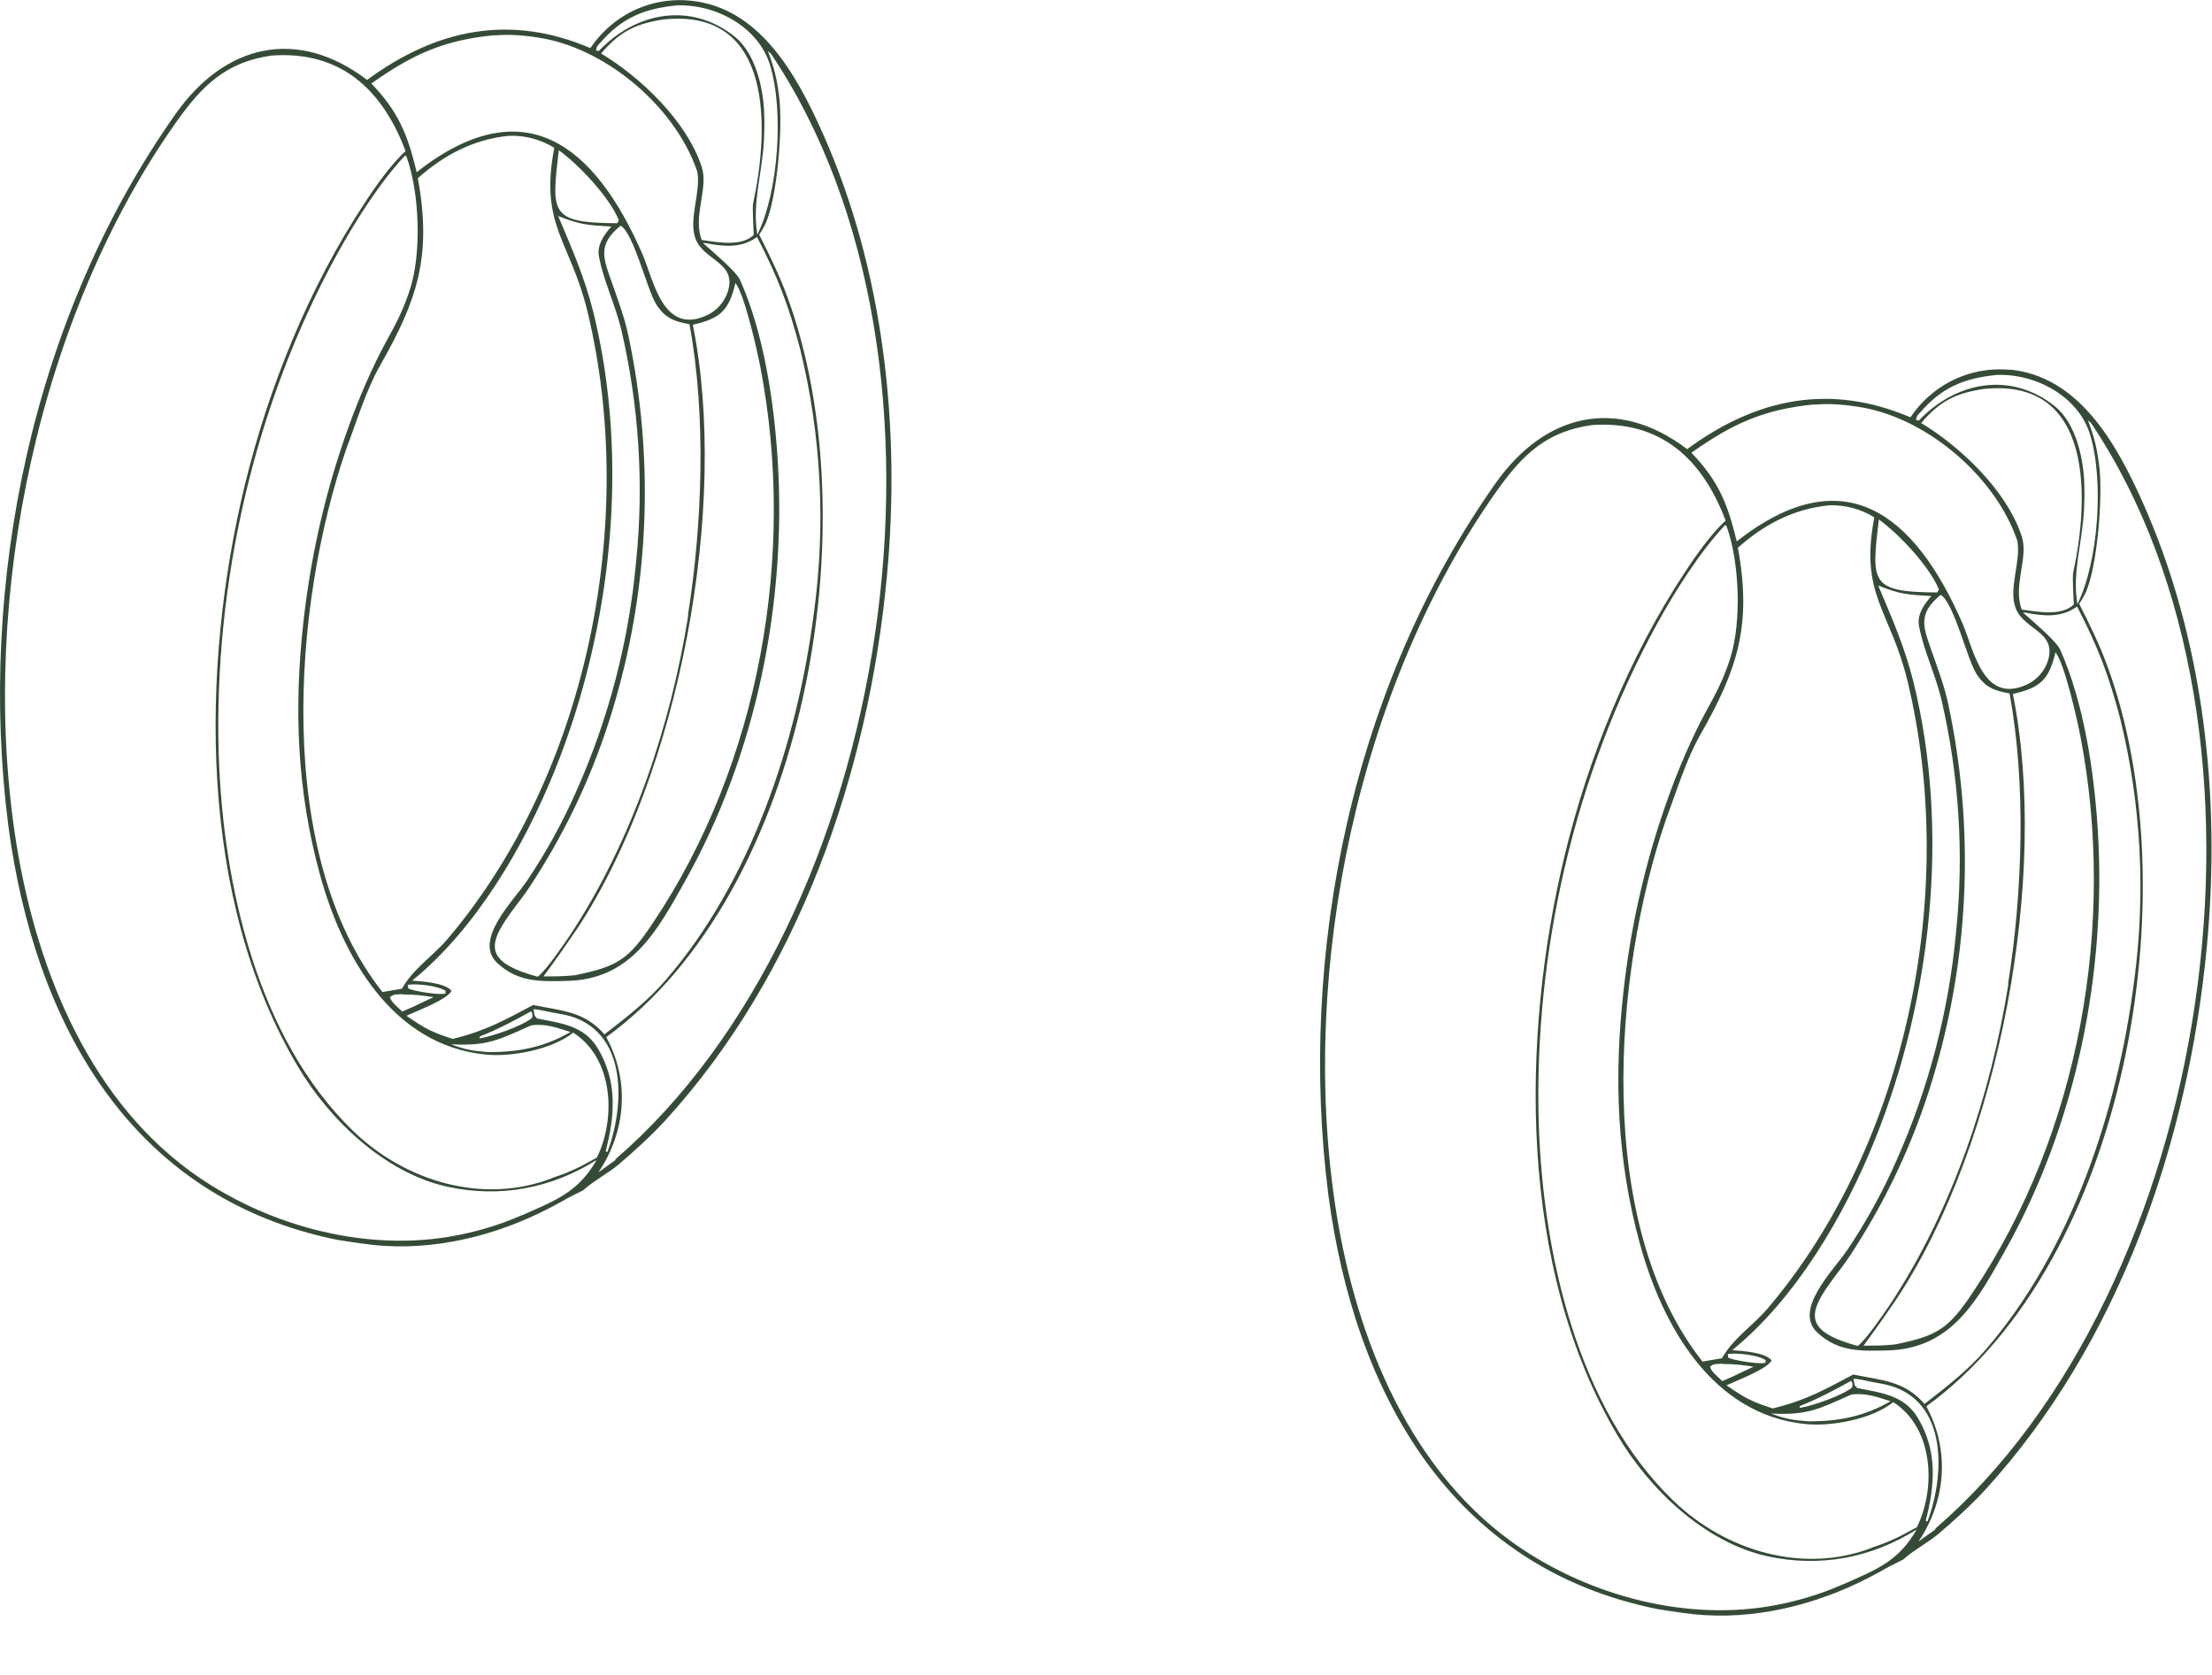
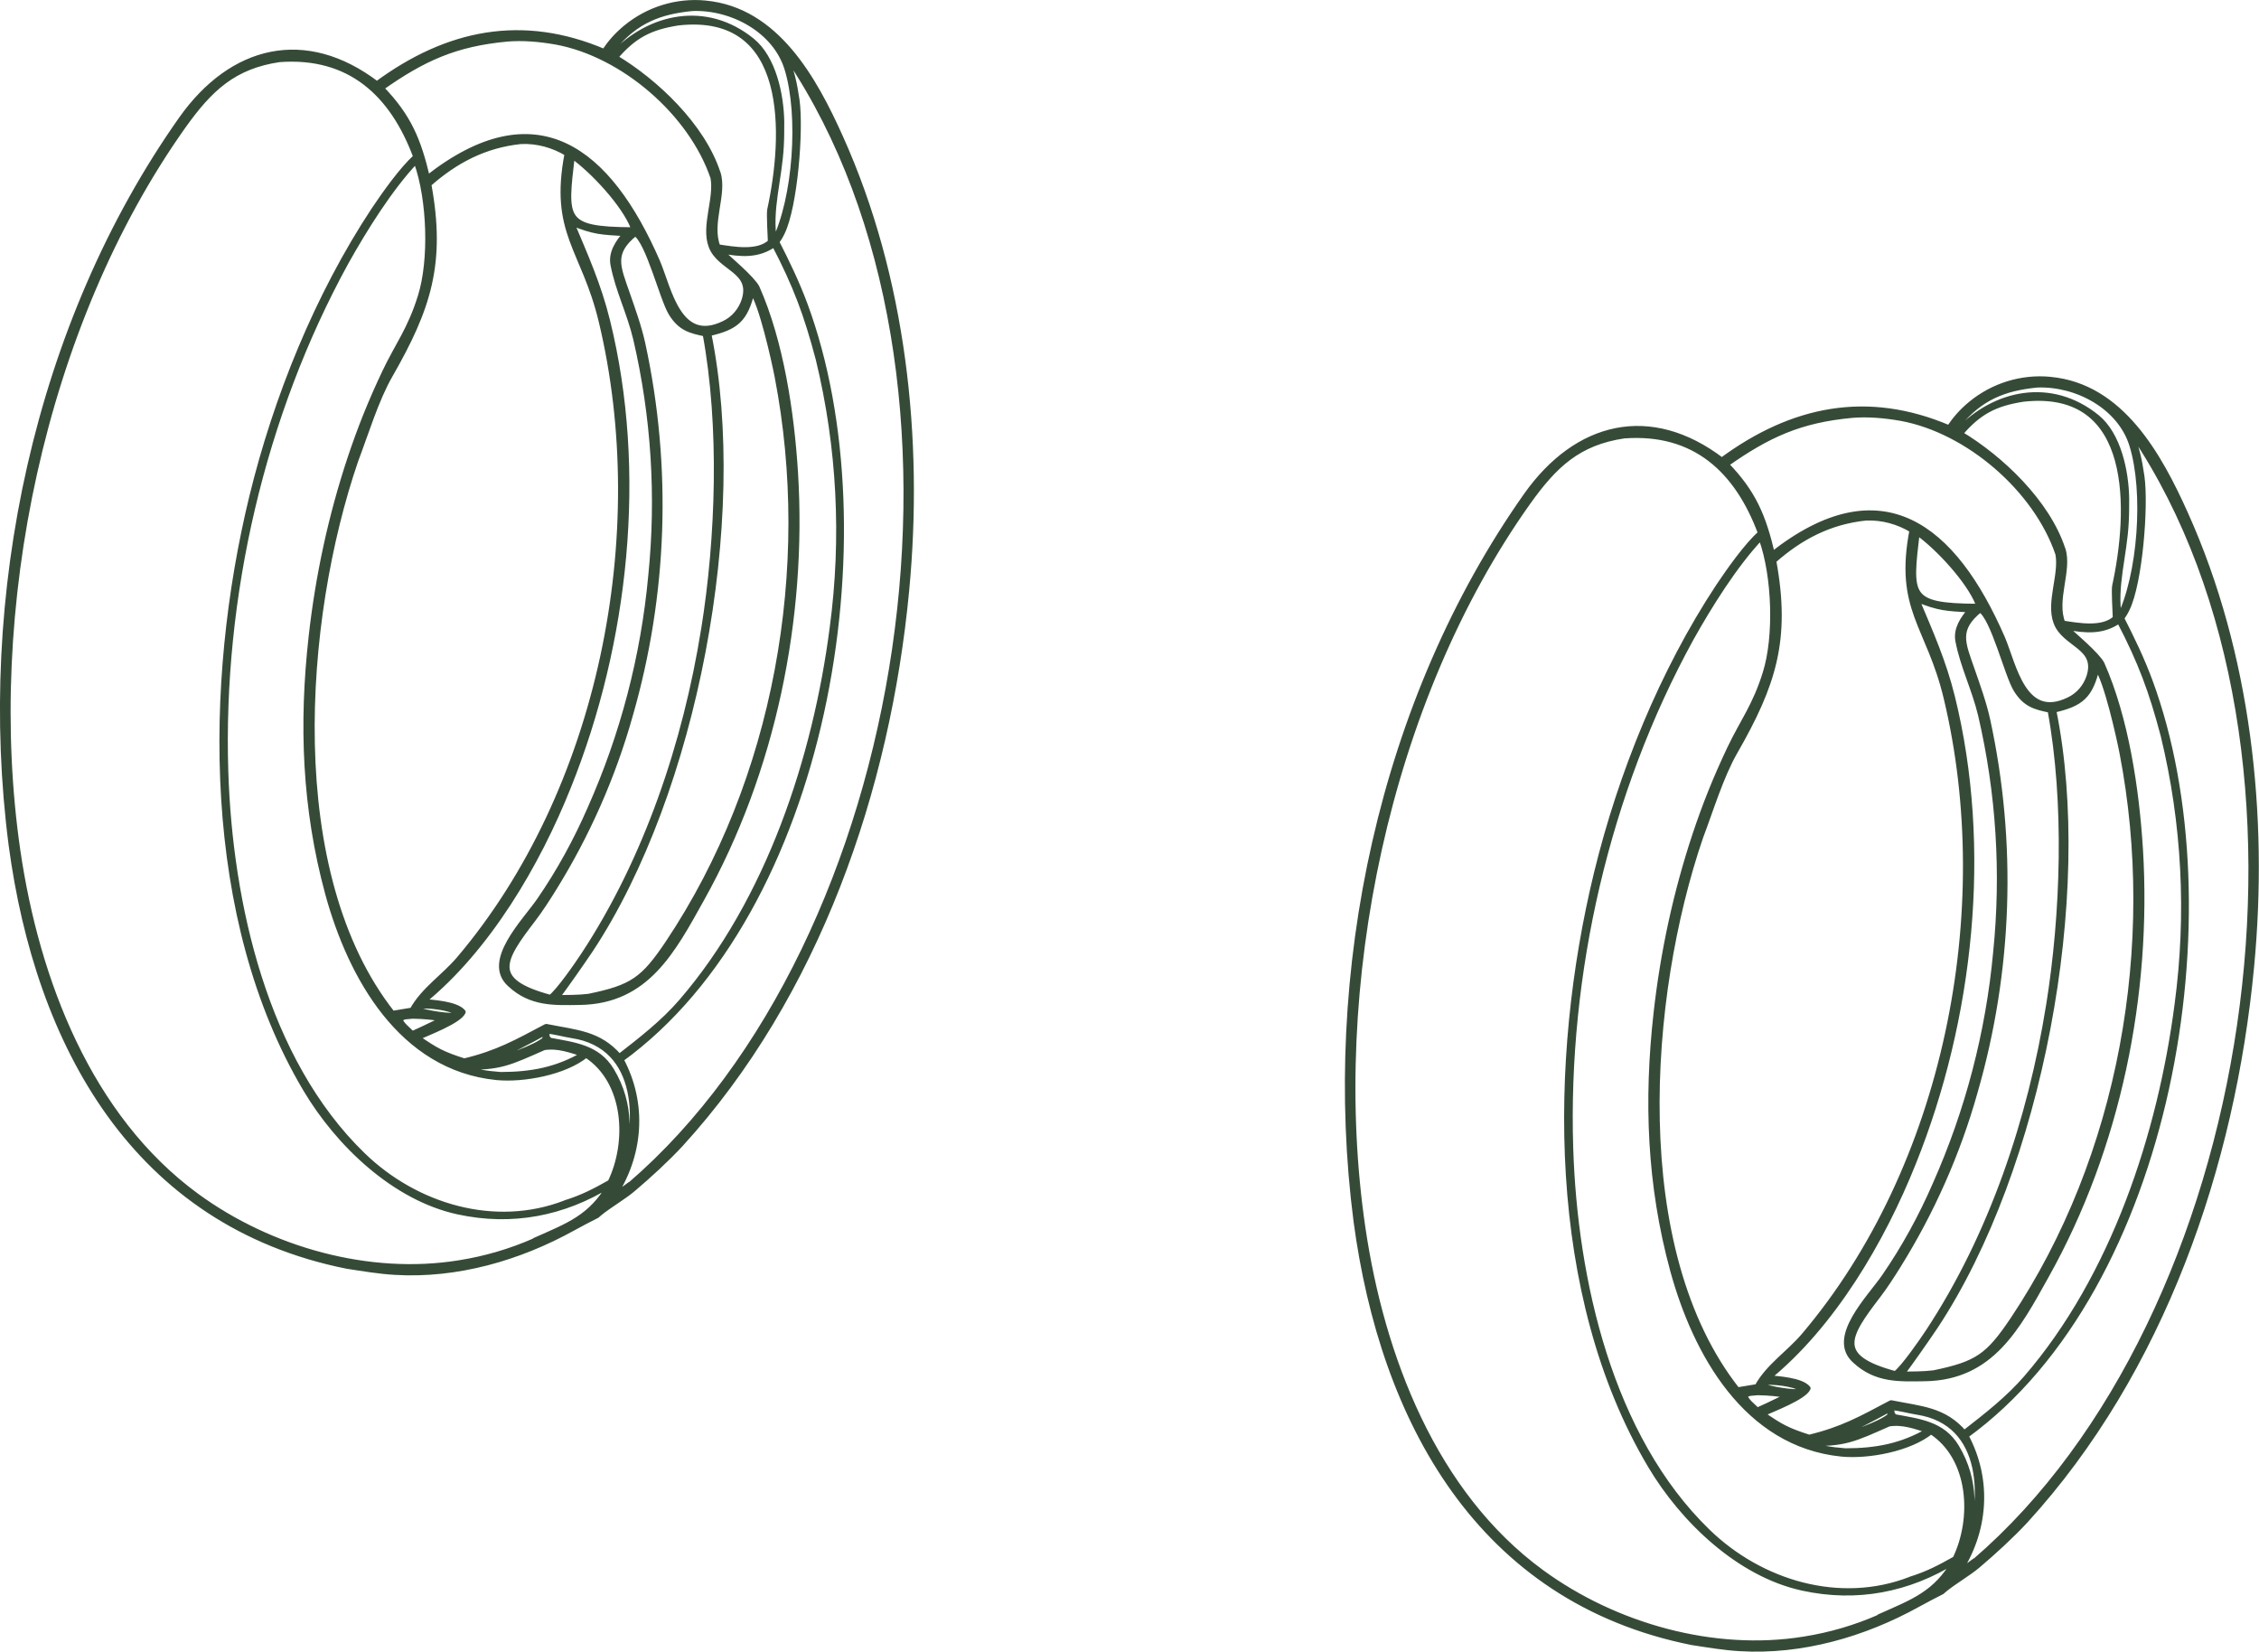
- <svg xmlns="http://www.w3.org/2000/svg" id="Layer_2" data-name="Layer 2" width="73.63" height="55.73" viewBox="0 0 73.63 55.73">
+ <svg xmlns="http://www.w3.org/2000/svg" id="Layer_2" data-name="Layer 2" width="103.45" height="75.63" viewBox="0 0 103.45 75.63">
  <g id="Layer_1-2" data-name="Layer 1">
    <g>
-       <g>
-         <path d="M66.9,12.31c-.94-.09-1.88.2-2.6.8-.29.24-.49.47-.71.78-2.67-1.14-5.12-.64-7.43,1.06-2.33-1.77-4.74-1.19-6.38,1.14-4.74,6.71-6.6,15.61-5.56,23.71.87,6.5,4.03,12.37,10.96,13.76.51.08,1.06.17,1.57.2,2.02.12,4.05-.46,5.8-1.43.26-.15.53-.29.8-.42l.07-.06c.31-.27.81-.54,1.11-.8.51-.43,1.1-.97,1.55-1.46,4.46-4.88,6.77-11.6,7.38-18.1.47-4.96-.1-10.23-2.15-14.8-.86-1.91-2.1-4.17-4.42-4.39ZM63.9,13.75c.73-.86,1.48-1.16,2.56-1.27,1.3-.05,2.72.71,3.11,1.98.47,1.53.28,4.24-.42,5.65-.18-1.05.16-2.02.22-3.14.01-.26.02-.52.01-.78-.01-.89-.27-2.08-.97-2.66-1.49-1.2-3.33-.81-4.54.47l-.09-.02c.01-.11.04-.15.12-.24ZM61.62,46.42c.47-.07.86.08,1.31.22-.88.51-1.72.67-2.73.67-.52-.04-.77-.08-1.25-.26,1.22.06,1.57-.14,2.67-.63ZM59.91,46.84v-.04c.61-.24,1.15-.53,1.71-.84.06.13.05.07.03.22-.3.26-1.33.62-1.73.68h-.02ZM61.82,46.2c-.12-.11-.08-.11-.12-.31.28.02.56.11.84.15,2.29.34,2.24,2.94,1.62,4.6h-.02s-.04-.02-.04-.02c.31-1.19.4-2.33-.27-3.44-.46-.75-1.22-.82-2.01-.98ZM61.69,45.75c-.98.52-1.58.86-2.68,1.13-.71-.23-.92-.34-1.54-.77.36-.17,1.36-.54,1.5-.83-.22-.27-.96-.31-1.31-.34,2.12-1.72,3.74-4.49,4.76-7.03,1.88-4.68,2.49-10.29,1.27-15.22-.29-1.16-.71-2.11-1.17-3.2.76.3.96.3,1.77.35-.25.28-.49.63-.41,1.01.16.83.53,1.56.74,2.42.59,2.54.76,5.16.49,7.76-.24,2.62-.91,5.19-1.98,7.59-.46,1.05-1.01,2.05-1.65,3-.48.7-1.81,2-.97,2.75.69.63,1.43.6,2.29.58,2.16-.04,3.02-1.67,3.97-3.37,2.33-4.17,3.35-9.17,3.06-13.93-.12-1.94-.46-4.26-1.26-6.04-.14-.29-.95-.97-1.23-1.22h.07c.63.12,1.19.18,1.73-.2.7,1.35,1.06,2.3,1.44,3.75.7,2.87.85,5.85.45,8.78-.55,4.25-2.08,8.91-4.94,12.21-.59.69-1.31,1.24-2.03,1.8-.67-.77-1.4-.78-2.38-.98ZM57.85,18.23c.88-.78,1.85-1.29,3.03-1.41.53-.02,1.06.12,1.51.4-.5,2.6.54,3.09,1.11,5.47,1.67,6.95.01,15.35-4.65,20.85-.5.59-1.16,1-1.53,1.67l-.65.11c-3.61-4.57-2.99-12.88-1.21-18.06.33-.87.67-1.99,1.13-2.79,1.25-2.19,1.73-3.66,1.26-6.23ZM66.85,32.77c-.59,3.69-1.86,7.5-3.93,10.64-.21.31-.81,1.19-1.08,1.39-2.03-.55-1.59-1.23-.57-2.57.22-.28.46-.66.65-.97,1.1-1.77,1.94-3.68,2.51-5.68,1.14-3.95,1.28-8.13.42-12.15-.12-.56-.33-1.13-.52-1.67-.3-.86-.53-1.31.27-1.96.44.26.88,2.15,1.19,2.63.3.46.6.56,1.1.65.56,3.02.43,6.66-.05,9.68ZM67,23.1c.91-.21,1.2-.46,1.42-1.39.31.39.73,2.28.83,2.8,1.2,6.24-.02,13.19-3.57,18.49-.81,1.22-1.17,1.46-2.6,1.75-.35.04-.7.04-1.05.04.38-.51.75-1.04,1.11-1.57,3.42-5.17,5.08-14.09,3.86-20.13ZM64.49,19.72c-2.27-.01-2.19-.34-1.95-2.43.68.49,1.69,1.57,2,2.33l-.05.09ZM57.34,45.4c.4,0,.63.03,1.03.09l-.7.33-.34.15c-.15-.15-.37-.31-.41-.48.15-.12.19-.08.42-.1ZM57.51,45.07c.3-.05,1,.03,1.26.2v.09c-.2.06-1.08-.08-1.24-.17l-.02-.12ZM67.3,17.86c-.5-1.53-2.03-2.98-3.35-3.78.61-.72,1.14-.99,2.06-1.13,3.72-.41,3.52,3.72,3,6.11-.03.15.01.86.02,1.06-.41.4-1.21.24-1.73.17-.31-.76.23-1.74,0-2.42ZM60.41,13.47c.51-.05,1.05,0,1.62.1,2.19.41,4.41,2.33,5.12,4.43.13.68-.3,1.58-.06,2.23.27.74,1.38.78,1.08,1.76-.11.34-.35.62-.67.78-1.48.71-1.79-1.11-2.17-2.01-1.6-3.67-3.95-5.54-7.52-2.74-.3-1.25-.61-2.02-1.51-2.95,1.37-.97,2.42-1.45,4.11-1.61ZM61.33,52.74c-.79.35-1.62.59-2.47.73-2.94.48-6.17-.43-8.58-2.18-3.52-2.57-5.23-7.04-5.85-11.27-1.15-7.83.79-17.19,5.4-23.69.87-1.22,1.65-1.96,3.14-2.18,2.31-.17,3.7,1.13,4.47,3.18-.47.42-1.02,1.2-1.37,1.74-1.84,2.79-3.19,6.12-3.98,9.37-1.48,6.1-1.55,13.78,1.76,19.35,1.06,1.79,2.9,3.55,4.98,4.01,1.76.38,3.45.06,4.97-.89-.62,1.08-1.36,1.34-2.46,1.83ZM62.33,51.51c-2.31.9-4.9.11-6.63-1.56-3.2-3.09-4.34-8.22-4.48-12.54-.17-5.7,1.19-11.63,3.93-16.63.6-1.09,1.43-2.41,2.28-3.31.01.01.03.03.04.04.44,1.21.5,3.2.13,4.38-.34,1.08-.75,1.6-1.16,2.47-.47.98-.81,1.86-1.13,2.82-.63,1.89-1.05,3.84-1.27,5.82-.32,2.85-.22,5.61.55,8.41.74,2.7,2.39,5.68,5.51,5.99.87.09,2.23-.17,2.92-.73,1.34.86,1.43,2.84.79,4.16-.52.29-.9.49-1.47.67ZM64.43,50.9l-.57.41c.92-1.36,1.05-3.05.26-4.5,6.68-4.84,8.79-17.17,6.02-24.66-.26-.71-.59-1.38-.93-2.05.07-.1.13-.21.19-.32.42-.86.61-3.34.47-4.32-.08-.6-.16-.91-.37-1.47.03.03.09.07.11.1,6.93,10.33,4.02,28.86-5.19,36.79Z" style="fill: #364b37;" />
-         <path d="M56.65,55.73s0,0,0,0c0,0,.01,0,.02,0h-.03Z" style="fill: #364b37;" />
-       </g>
-       <g>
-         <path d="M22.96.02c-.94-.09-1.88.2-2.6.8-.29.24-.49.47-.71.78-2.67-1.14-5.12-.64-7.43,1.06-2.33-1.77-4.74-1.19-6.38,1.14C1.1,10.51-.76,19.41.28,27.51c.87,6.5,4.03,12.37,10.96,13.76.51.08,1.06.17,1.57.2,2.02.12,4.05-.46,5.8-1.43.26-.15.53-.29.8-.42l.07-.06c.31-.27.81-.54,1.11-.8.51-.43,1.1-.97,1.55-1.46,4.46-4.88,6.77-11.6,7.38-18.1.47-4.96-.1-10.23-2.15-14.8C26.52,2.5,25.28.23,22.96.02ZM19.96,1.45c.73-.86,1.48-1.16,2.56-1.27,1.3-.05,2.72.71,3.11,1.98.47,1.53.28,4.24-.42,5.65-.18-1.05.16-2.02.22-3.14.01-.26.02-.52.01-.78-.01-.89-.27-2.08-.97-2.66-1.49-1.2-3.33-.81-4.54.47l-.09-.02c.01-.11.04-.15.12-.24ZM17.68,34.13c.47-.07.86.08,1.31.22-.88.51-1.72.67-2.73.67-.52-.04-.77-.08-1.25-.26,1.22.06,1.57-.14,2.67-.63ZM15.97,34.54v-.04c.61-.24,1.15-.53,1.71-.84.06.13.05.07.03.22-.3.26-1.33.62-1.73.68h-.02ZM17.88,33.9c-.12-.11-.08-.11-.12-.31.28.02.56.11.84.15,2.29.34,2.24,2.94,1.62,4.6h-.02s-.04-.02-.04-.02c.31-1.19.4-2.33-.27-3.44-.46-.75-1.22-.82-2.01-.98ZM17.75,33.45c-.98.52-1.58.86-2.68,1.13-.71-.23-.92-.34-1.54-.77.36-.17,1.36-.54,1.5-.83-.22-.27-.96-.31-1.31-.34,2.12-1.72,3.74-4.49,4.76-7.03,1.88-4.68,2.49-10.29,1.27-15.22-.29-1.16-.71-2.11-1.17-3.2.76.3.96.3,1.77.35-.25.28-.49.63-.41,1.01.16.83.53,1.56.74,2.42.59,2.54.76,5.16.49,7.76-.24,2.62-.91,5.19-1.98,7.59-.46,1.05-1.01,2.05-1.65,3-.48.7-1.81,2-.97,2.75.69.63,1.43.6,2.29.58,2.16-.04,3.02-1.67,3.97-3.37,2.33-4.17,3.35-9.17,3.06-13.93-.12-1.94-.46-4.26-1.26-6.04-.14-.29-.95-.97-1.23-1.22h.07c.63.12,1.19.18,1.73-.2.7,1.35,1.06,2.3,1.44,3.75.7,2.87.85,5.85.45,8.78-.55,4.25-2.08,8.91-4.94,12.21-.59.69-1.31,1.24-2.03,1.8-.67-.77-1.4-.78-2.38-.98ZM13.91,5.93c.88-.78,1.85-1.29,3.03-1.41.53-.02,1.06.12,1.51.4-.5,2.6.54,3.09,1.11,5.47,1.67,6.95.01,15.35-4.65,20.85-.5.59-1.16,1-1.53,1.67l-.65.11c-3.61-4.57-2.99-12.88-1.21-18.06.33-.87.67-1.99,1.13-2.79,1.25-2.19,1.73-3.66,1.26-6.23ZM22.91,20.48c-.59,3.69-1.86,7.5-3.93,10.64-.21.31-.81,1.19-1.08,1.39-2.03-.55-1.59-1.23-.57-2.57.22-.28.46-.66.65-.97,1.1-1.77,1.94-3.68,2.51-5.68,1.14-3.95,1.28-8.13.42-12.15-.12-.56-.33-1.13-.52-1.67-.3-.86-.53-1.31.27-1.96.44.26.88,2.15,1.19,2.63.3.46.6.56,1.1.65.56,3.02.43,6.66-.05,9.68ZM23.06,10.81c.91-.21,1.2-.46,1.42-1.39.31.39.73,2.28.83,2.8,1.2,6.24-.02,13.19-3.57,18.49-.81,1.22-1.17,1.46-2.6,1.75-.35.04-.7.04-1.05.04.38-.51.75-1.04,1.11-1.57,3.42-5.17,5.08-14.09,3.86-20.13ZM20.55,7.43c-2.27-.01-2.19-.34-1.95-2.43.68.49,1.69,1.57,2,2.33l-.05.09ZM13.4,33.1c.4,0,.63.03,1.03.09l-.7.33-.34.15c-.15-.15-.37-.31-.41-.48.15-.12.19-.08.42-.1ZM13.57,32.78c.3-.05,1,.03,1.26.2v.09c-.2.06-1.08-.08-1.24-.17l-.02-.12ZM23.36,5.56c-.5-1.53-2.03-2.98-3.35-3.78.61-.72,1.14-.99,2.06-1.13,3.72-.41,3.52,3.72,3,6.11-.03.15.01.86.02,1.06-.41.4-1.21.24-1.73.17-.31-.76.23-1.74,0-2.42ZM16.47,1.18c.51-.05,1.05,0,1.62.1,2.19.41,4.41,2.33,5.12,4.43.13.68-.3,1.58-.06,2.23.27.74,1.38.78,1.08,1.76-.11.34-.35.62-.67.78-1.48.71-1.79-1.11-2.17-2.01-1.6-3.67-3.95-5.54-7.52-2.74-.3-1.25-.61-2.02-1.51-2.95,1.37-.97,2.42-1.45,4.11-1.61ZM17.39,40.44c-.79.35-1.62.59-2.47.73-2.94.48-6.17-.43-8.58-2.18-3.52-2.57-5.23-7.04-5.85-11.27C-.66,19.89,1.28,10.52,5.89,4.03c.87-1.22,1.65-1.96,3.14-2.18,2.31-.17,3.7,1.13,4.47,3.18-.47.42-1.02,1.2-1.37,1.74-1.84,2.79-3.19,6.12-3.98,9.37-1.48,6.1-1.55,13.78,1.76,19.35,1.06,1.79,2.9,3.55,4.98,4.01,1.76.38,3.45.06,4.97-.89-.62,1.08-1.36,1.34-2.46,1.83ZM18.39,39.21c-2.31.9-4.9.11-6.63-1.56-3.2-3.09-4.34-8.22-4.48-12.54-.17-5.7,1.19-11.63,3.93-16.63.6-1.09,1.43-2.41,2.28-3.31.01.01.03.03.04.04.44,1.21.5,3.2.13,4.38-.34,1.08-.75,1.6-1.16,2.47-.47.98-.81,1.86-1.13,2.82-.63,1.89-1.05,3.84-1.27,5.82-.32,2.85-.22,5.61.55,8.41.74,2.7,2.39,5.68,5.51,5.99.87.09,2.23-.17,2.92-.73,1.34.86,1.43,2.84.79,4.16-.52.29-.9.49-1.47.67ZM20.49,38.61l-.57.41c.92-1.36,1.05-3.05.26-4.5,6.68-4.84,8.79-17.17,6.02-24.66-.26-.71-.59-1.38-.93-2.05.07-.1.13-.21.19-.32.42-.86.61-3.34.47-4.32-.08-.6-.16-.91-.37-1.47.03.03.09.07.11.1,6.93,10.33,4.02,28.86-5.19,36.79Z" style="fill: #364b37;" />
-         <path d="M12.71,43.43s0,0,0,0c0,0,.01,0,.02,0h-.03Z" style="fill: #364b37;" />
-       </g>
+       <path d="M93.9,17.38c-1.32-.13-2.63.28-3.65,1.12-.41.34-.69.66-.99,1.1-3.75-1.6-7.18-.9-10.41,1.48-3.27-2.49-6.64-1.66-8.95,1.6-6.64,9.41-9.26,21.88-7.79,33.24,1.22,9.12,5.65,17.33,15.37,19.28.72.11,1.48.24,2.2.28,2.83.17,5.67-.65,8.13-2.01.37-.2.74-.4,1.12-.59l.09-.08c.44-.37,1.13-.76,1.56-1.13.71-.6,1.54-1.36,2.17-2.04,6.25-6.84,9.49-16.26,10.35-25.36.66-6.95-.14-14.34-3.02-20.74-1.2-2.67-2.94-5.85-6.19-6.15ZM89.7,19.4c1.02-1.21,2.08-1.63,3.59-1.78,1.82-.07,3.81,1,4.35,2.77.66,2.14.39,5.94-.59,7.92-.25-1.47.23-2.83.31-4.4.02-.36.02-.73.02-1.09-.02-1.24-.37-2.92-1.36-3.72-2.09-1.69-4.67-1.14-6.36.65l-.12-.03c.02-.15.06-.21.16-.33ZM86.5,65.19c.66-.1,1.21.12,1.83.31-1.23.72-2.41.94-3.82.94-.73-.06-1.08-.11-1.76-.37,1.71.08,2.2-.2,3.75-.88ZM84.1,65.78v-.06c.85-.34,1.61-.75,2.4-1.18.09.19.07.09.04.3-.42.37-1.86.87-2.42.96l-.02-.02ZM86.77,64.88c-.17-.15-.12-.16-.16-.44.39.03.79.15,1.17.21,3.2.48,3.14,4.13,2.27,6.44h-.02s-.06-.02-.06-.02c.44-1.66.56-3.26-.38-4.82-.64-1.06-1.71-1.16-2.82-1.37ZM86.6,64.24c-1.38.73-2.22,1.21-3.75,1.58-1-.32-1.29-.48-2.16-1.08.51-.23,1.91-.76,2.1-1.17-.31-.37-1.34-.43-1.84-.48,2.97-2.41,5.25-6.29,6.67-9.85,2.64-6.57,3.49-14.42,1.78-21.33-.4-1.62-1-2.96-1.64-4.48,1.07.43,1.35.42,2.49.49-.35.4-.68.88-.58,1.42.22,1.16.75,2.19,1.04,3.4.83,3.56,1.06,7.23.69,10.87-.34,3.68-1.28,7.27-2.78,10.64-.64,1.47-1.41,2.88-2.32,4.2-.67.98-2.53,2.8-1.35,3.85.96.89,2,.84,3.21.82,3.03-.05,4.23-2.34,5.56-4.73,3.27-5.85,4.7-12.85,4.29-19.52-.17-2.71-.65-5.97-1.76-8.47-.2-.4-1.33-1.36-1.72-1.71l.1.02c.88.16,1.66.24,2.42-.3.99,1.9,1.48,3.22,2.02,5.26.98,4.03,1.19,8.2.64,12.31-.77,5.95-2.92,12.49-6.92,17.12-.83.96-1.84,1.74-2.84,2.52-.93-1.08-1.96-1.1-3.34-1.38ZM81.21,25.68c1.24-1.1,2.59-1.8,4.24-1.97.75-.03,1.48.17,2.12.56-.7,3.65.76,4.34,1.56,7.67,2.34,9.75.02,21.51-6.52,29.22-.7.82-1.62,1.4-2.14,2.34l-.91.15c-5.06-6.4-4.18-18.05-1.69-25.32.46-1.21.94-2.8,1.58-3.91,1.76-3.07,2.43-5.13,1.77-8.73ZM93.82,46.06c-.83,5.18-2.61,10.51-5.51,14.91-.29.44-1.14,1.67-1.51,1.94-2.84-.76-2.23-1.72-.79-3.6.3-.39.65-.93.91-1.35,1.54-2.47,2.73-5.15,3.52-7.96,1.6-5.54,1.8-11.39.58-17.02-.17-.78-.46-1.58-.72-2.33-.42-1.21-.74-1.84.38-2.74.61.36,1.24,3.02,1.66,3.68.41.65.84.78,1.55.92.78,4.23.61,9.34-.07,13.56ZM94.04,32.51c1.28-.29,1.68-.65,1.99-1.94.43.54,1.02,3.19,1.16,3.92,1.69,8.75-.03,18.48-5,25.92-1.14,1.7-1.65,2.05-3.64,2.46-.49.06-.98.05-1.47.06.53-.72,1.05-1.46,1.55-2.2,4.79-7.25,7.13-19.75,5.41-28.21ZM90.52,27.77c-3.18-.02-3.07-.48-2.73-3.4.96.68,2.37,2.2,2.8,3.27l-.07.13ZM80.49,63.76c.57.01.88.05,1.44.13l-.98.47-.48.22c-.21-.21-.51-.43-.57-.67.21-.16.27-.11.59-.15ZM80.73,63.3c.43-.06,1.4.05,1.77.28l-.02.13c-.26.09-1.49-.11-1.72-.24l-.03-.16ZM94.46,25.15c-.7-2.15-2.84-4.18-4.7-5.29.85-1,1.6-1.39,2.89-1.59,5.21-.58,4.93,5.21,4.2,8.56-.04.2.02,1.21.03,1.48-.58.55-1.7.34-2.42.23-.43-1.07.32-2.43,0-3.4ZM84.8,19.01c.72-.06,1.47,0,2.27.14,3.07.57,6.18,3.26,7.18,6.21.18.96-.43,2.21-.09,3.13.38,1.04,1.94,1.1,1.52,2.47-.15.48-.49.88-.94,1.09-2.07,1-2.51-1.56-3.04-2.82-2.24-5.15-5.54-7.77-10.54-3.84-.41-1.75-.86-2.83-2.12-4.13,1.93-1.36,3.4-2.03,5.77-2.25ZM86.09,74.04c-1.11.49-2.27.83-3.47,1.02-4.13.67-8.65-.6-12.02-3.06-4.93-3.6-7.33-9.87-8.2-15.8-1.61-10.98,1.1-24.1,7.57-33.2,1.22-1.71,2.31-2.74,4.4-3.05,3.24-.24,5.19,1.58,6.26,4.46-.65.59-1.42,1.68-1.93,2.44-2.58,3.91-4.47,8.58-5.58,13.13-2.08,8.55-2.17,19.32,2.46,27.12,1.49,2.51,4.07,4.98,6.97,5.61,2.47.54,4.84.08,6.97-1.24-.87,1.51-1.9,1.87-3.45,2.56ZM87.49,72.32c-3.24,1.26-6.87.16-9.29-2.19-4.48-4.34-6.09-11.53-6.28-17.57-.25-7.99,1.67-16.31,5.51-23.31.85-1.52,2.01-3.38,3.19-4.63.02.02.04.04.05.05.61,1.7.7,4.48.18,6.14-.47,1.52-1.05,2.24-1.63,3.46-.65,1.37-1.14,2.6-1.59,3.95-.88,2.65-1.47,5.39-1.78,8.16-.45,4-.31,7.86.76,11.79,1.04,3.79,3.35,7.96,7.72,8.4,1.22.12,3.12-.23,4.1-1.03,1.87,1.21,2.01,3.99,1.11,5.84-.73.41-1.26.69-2.06.94ZM90.44,71.47l-.79.58c1.28-1.9,1.47-4.27.37-6.31,9.37-6.78,12.31-24.07,8.43-34.56-.37-1-.82-1.93-1.3-2.87.1-.14.19-.29.26-.44.58-1.2.86-4.68.67-6.05-.12-.83-.23-1.27-.52-2.06.05.04.12.1.16.15,9.71,14.48,5.64,40.45-7.27,51.57Z" style="fill: #364b37; stroke: #364b37; stroke-linejoin: round; stroke-width: .25px;" />
+       <path d="M32.31.15c-1.32-.13-2.63.28-3.65,1.12-.41.34-.69.66-.99,1.1-3.75-1.6-7.18-.9-10.41,1.48-3.27-2.49-6.64-1.66-8.95,1.6C1.67,14.86-.95,27.34.52,38.69c1.22,9.12,5.65,17.33,15.37,19.28.72.11,1.48.24,2.2.28,2.83.17,5.67-.65,8.13-2.01.37-.2.74-.4,1.12-.59l.09-.08c.44-.37,1.13-.76,1.56-1.13.71-.6,1.54-1.36,2.17-2.04,6.25-6.84,9.49-16.26,10.35-25.36.66-6.95-.14-14.34-3.02-20.74-1.2-2.67-2.94-5.85-6.19-6.15ZM28.11,2.16c1.02-1.21,2.08-1.63,3.59-1.78,1.82-.07,3.81,1,4.35,2.77.66,2.14.39,5.94-.59,7.92-.25-1.47.23-2.83.31-4.4.02-.36.02-.73.02-1.09-.02-1.24-.37-2.92-1.36-3.72-2.09-1.69-4.67-1.14-6.36.65l-.12-.03c.02-.15.06-.21.16-.33ZM24.91,47.96c.66-.1,1.21.12,1.83.31-1.23.72-2.41.94-3.82.94-.73-.06-1.08-.11-1.76-.37,1.71.08,2.2-.2,3.75-.88ZM22.51,48.54v-.06c.85-.34,1.61-.75,2.4-1.18.09.19.07.09.04.3-.42.37-1.86.87-2.42.96l-.02-.02ZM25.18,47.64c-.17-.15-.12-.16-.16-.44.39.03.79.15,1.17.21,3.2.48,3.14,4.13,2.27,6.44h-.02s-.06-.02-.06-.02c.44-1.66.56-3.26-.38-4.82-.64-1.06-1.71-1.16-2.82-1.37ZM25.01,47.01c-1.38.73-2.22,1.21-3.75,1.58-1-.32-1.29-.48-2.16-1.08.51-.23,1.91-.76,2.1-1.17-.31-.37-1.34-.43-1.84-.48,2.97-2.41,5.25-6.29,6.67-9.85,2.64-6.57,3.49-14.42,1.78-21.33-.4-1.62-1-2.96-1.64-4.48,1.07.43,1.35.42,2.49.49-.35.4-.68.88-.58,1.42.22,1.16.75,2.19,1.04,3.4.83,3.56,1.06,7.23.69,10.87-.34,3.68-1.28,7.27-2.78,10.64-.64,1.47-1.41,2.88-2.32,4.2-.67.98-2.53,2.8-1.35,3.85.96.89,2,.84,3.21.82,3.03-.05,4.23-2.34,5.56-4.73,3.27-5.85,4.7-12.85,4.29-19.52-.17-2.71-.65-5.97-1.76-8.47-.2-.4-1.33-1.36-1.72-1.71l.1.02c.88.16,1.66.24,2.42-.3.99,1.9,1.48,3.22,2.02,5.26.98,4.03,1.19,8.2.64,12.31-.77,5.95-2.92,12.49-6.92,17.12-.83.96-1.84,1.74-2.84,2.52-.93-1.08-1.96-1.1-3.34-1.38ZM19.62,8.44c1.24-1.1,2.59-1.8,4.24-1.97.75-.03,1.48.17,2.12.56-.7,3.65.76,4.34,1.56,7.67,2.34,9.75.02,21.51-6.52,29.22-.7.82-1.62,1.4-2.14,2.34l-.91.15c-5.06-6.4-4.18-18.05-1.69-25.32.46-1.21.94-2.8,1.58-3.91,1.76-3.07,2.43-5.13,1.77-8.73ZM32.23,28.83c-.83,5.18-2.61,10.51-5.51,14.91-.29.44-1.14,1.67-1.51,1.94-2.84-.76-2.23-1.72-.79-3.6.3-.39.65-.93.91-1.35,1.54-2.47,2.73-5.15,3.52-7.96,1.6-5.54,1.8-11.39.58-17.02-.17-.78-.46-1.58-.72-2.33-.42-1.21-.74-1.84.38-2.74.61.36,1.24,3.02,1.66,3.68.41.65.84.78,1.55.92.78,4.23.61,9.34-.07,13.56ZM32.45,15.27c1.28-.29,1.68-.65,1.99-1.94.43.54,1.02,3.19,1.16,3.92,1.69,8.75-.03,18.48-5,25.92-1.14,1.7-1.65,2.05-3.64,2.46-.49.06-.98.05-1.47.06.53-.72,1.05-1.46,1.55-2.2,4.79-7.25,7.13-19.75,5.41-28.21ZM28.93,10.53c-3.18-.02-3.07-.48-2.73-3.4.96.68,2.37,2.2,2.8,3.27l-.07.13ZM18.9,46.52c.57.01.88.05,1.44.13l-.98.47-.48.22c-.21-.21-.51-.43-.57-.67.21-.16.27-.11.59-.15ZM19.15,46.07c.43-.06,1.4.05,1.77.28l-.02.13c-.26.09-1.49-.11-1.72-.24l-.03-.16ZM32.87,7.92c-.7-2.15-2.84-4.18-4.7-5.29.85-1,1.6-1.39,2.89-1.59,5.21-.58,4.93,5.21,4.2,8.56-.04.2.02,1.21.03,1.48-.58.55-1.7.34-2.42.23-.43-1.07.32-2.43,0-3.4ZM23.21,1.78c.72-.06,1.47,0,2.27.14,3.07.57,6.18,3.26,7.18,6.21.18.96-.43,2.21-.09,3.13.38,1.04,1.94,1.1,1.52,2.47-.15.48-.49.88-.94,1.09-2.07,1-2.51-1.56-3.04-2.82-2.24-5.15-5.54-7.77-10.54-3.84-.41-1.75-.86-2.83-2.12-4.13,1.93-1.36,3.4-2.03,5.77-2.25ZM24.5,56.81c-1.11.49-2.27.83-3.47,1.02-4.13.67-8.65-.6-12.02-3.06-4.93-3.6-7.33-9.87-8.2-15.8C-.79,28,1.92,14.88,8.39,5.77c1.22-1.71,2.31-2.74,4.4-3.05,3.24-.24,5.19,1.58,6.26,4.46-.65.59-1.42,1.68-1.93,2.44-2.58,3.91-4.47,8.58-5.58,13.13-2.08,8.55-2.17,19.32,2.46,27.12,1.49,2.51,4.07,4.98,6.97,5.61,2.47.54,4.84.08,6.97-1.24-.87,1.51-1.9,1.87-3.45,2.56ZM25.9,55.08c-3.24,1.26-6.87.16-9.29-2.19-4.48-4.34-6.09-11.53-6.28-17.57-.25-7.99,1.67-16.31,5.51-23.31.85-1.52,2.01-3.38,3.19-4.63.02.02.04.04.05.05.61,1.7.7,4.48.18,6.14-.47,1.52-1.05,2.24-1.63,3.46-.65,1.37-1.14,2.6-1.59,3.95-.88,2.65-1.47,5.39-1.78,8.16-.45,4-.31,7.86.76,11.79,1.04,3.79,3.35,7.96,7.72,8.4,1.22.12,3.12-.23,4.1-1.03,1.87,1.21,2.01,3.99,1.11,5.84-.73.41-1.26.69-2.06.94ZM28.85,54.24l-.79.58c1.28-1.9,1.47-4.27.37-6.31,9.37-6.78,12.31-24.07,8.43-34.56-.37-1-.82-1.93-1.3-2.87.1-.14.19-.29.26-.44.58-1.2.86-4.68.67-6.05-.12-.83-.23-1.27-.52-2.06.05.04.12.1.16.15,9.71,14.48,5.64,40.45-7.27,51.57Z" style="fill: #364b37; stroke: #364b37; stroke-linejoin: round; stroke-width: .25px;" />
    </g>
  </g>
</svg>
